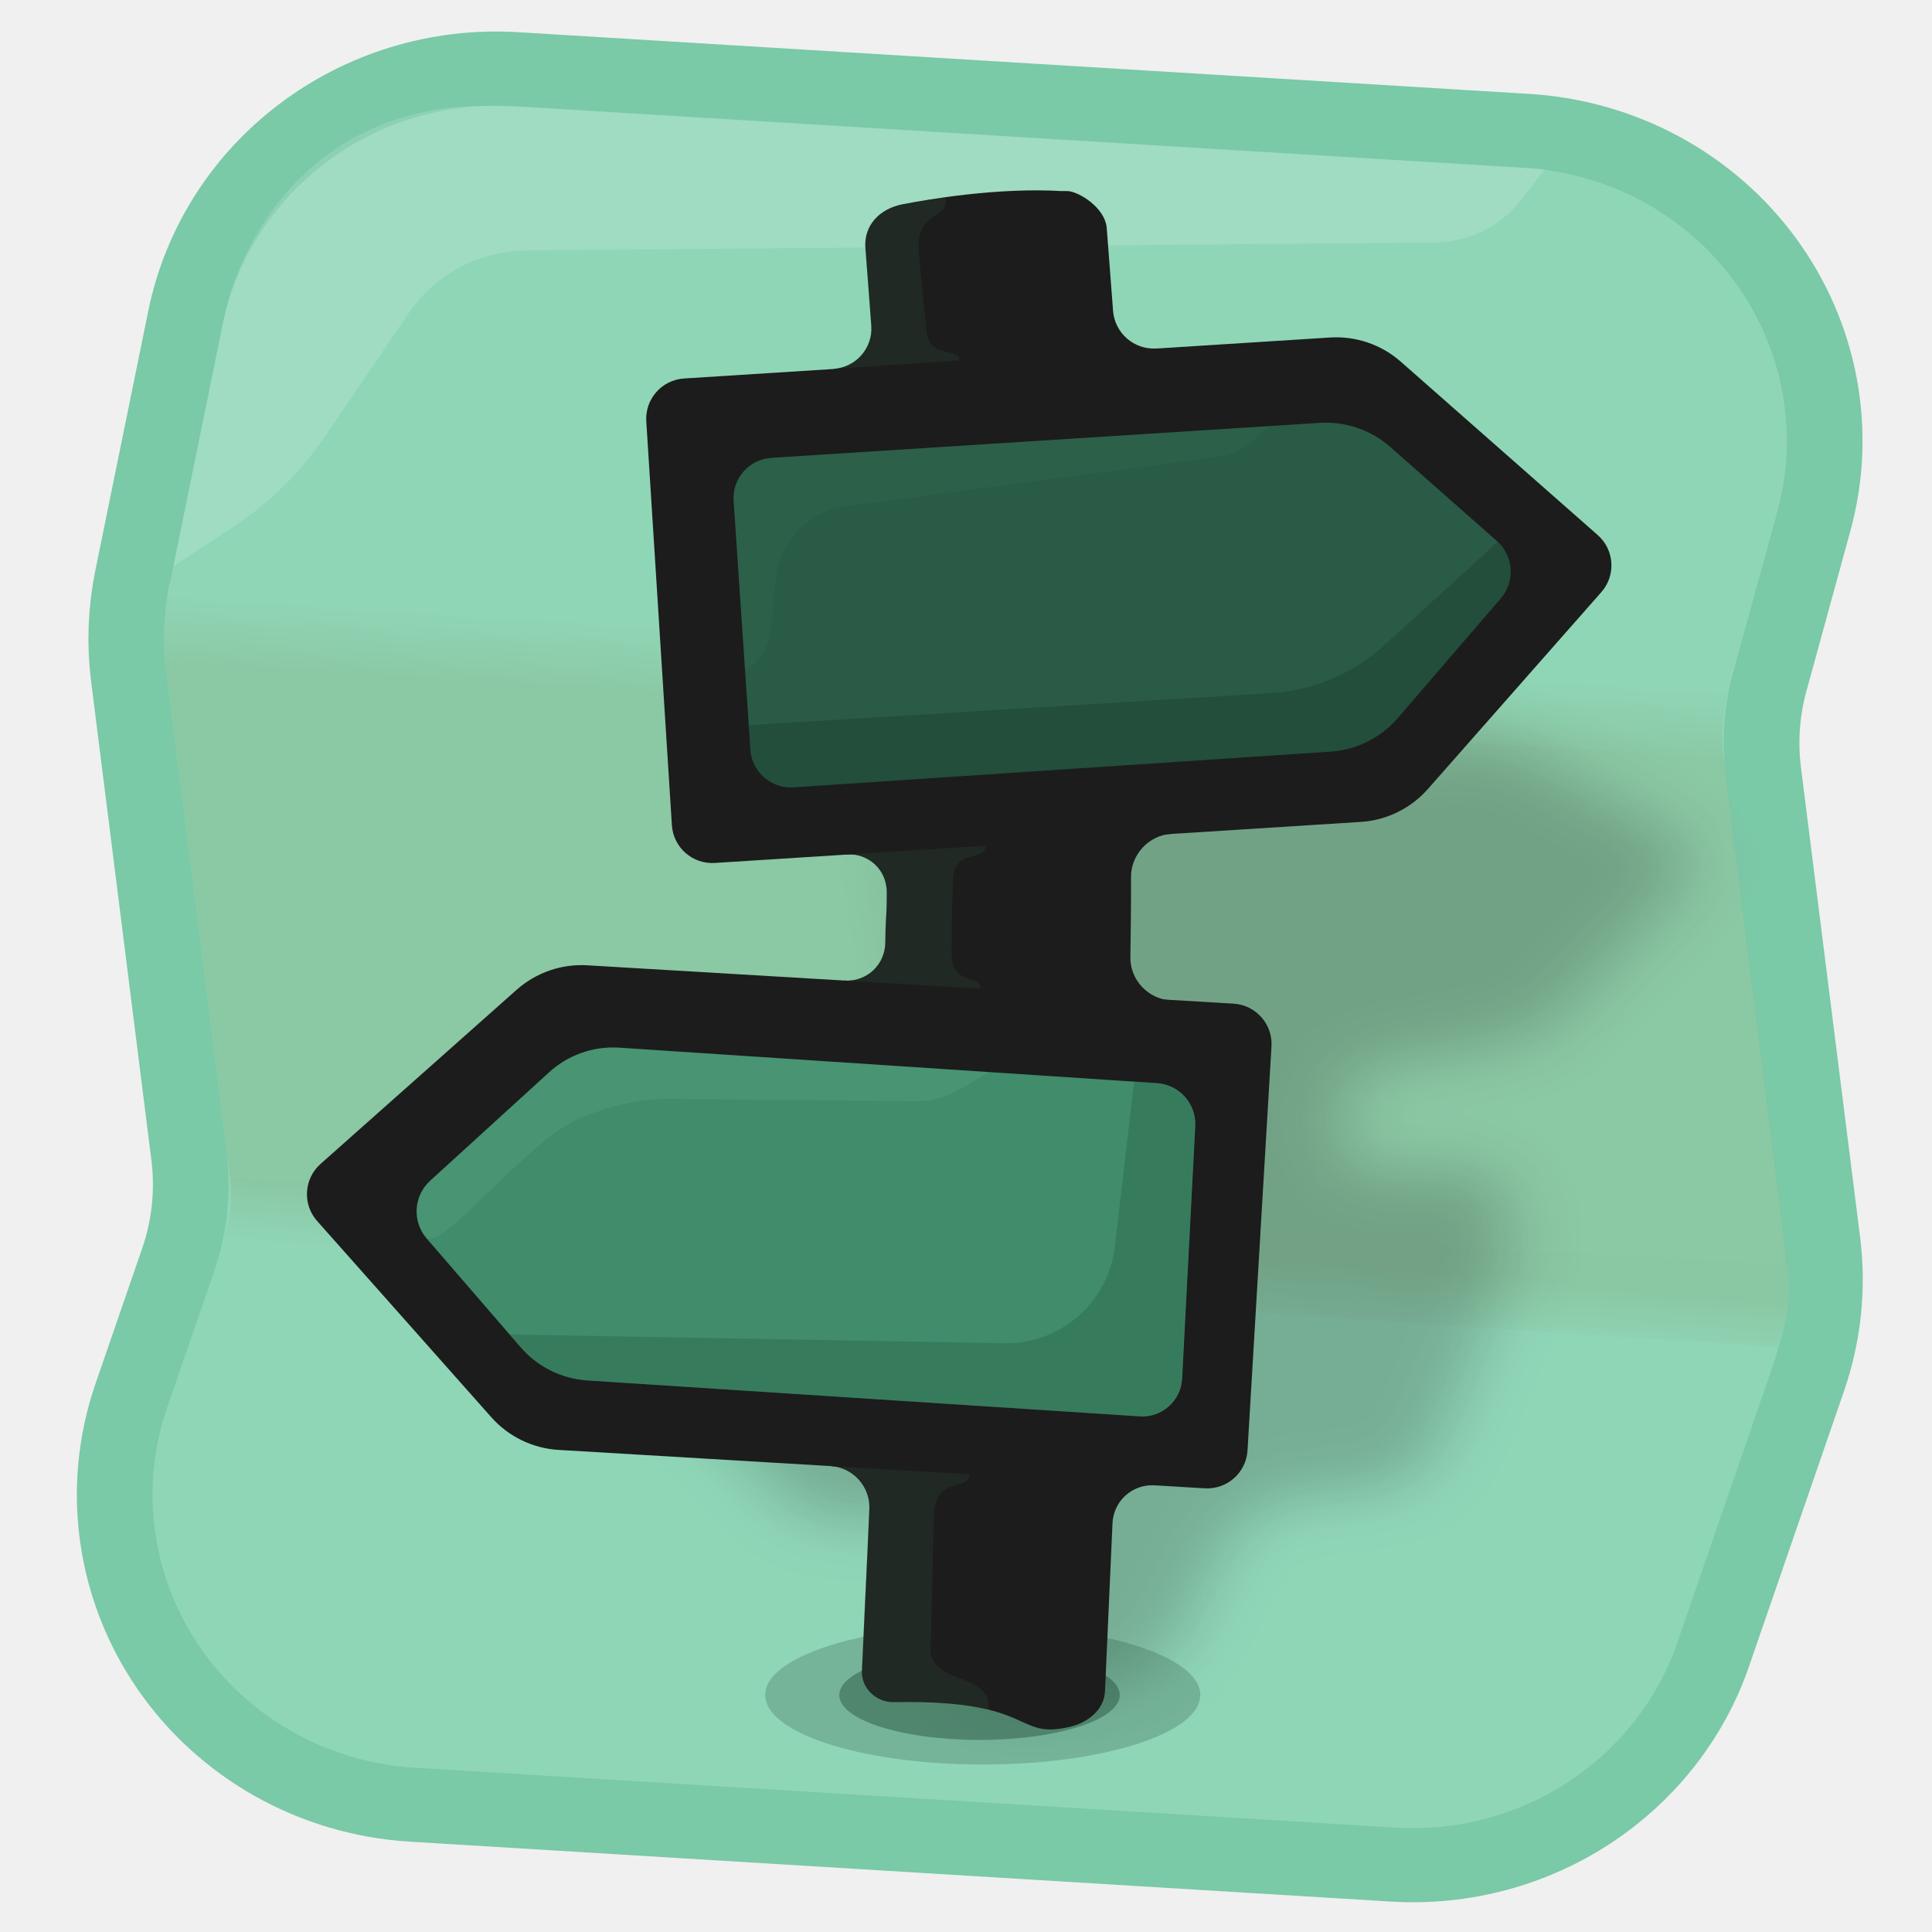
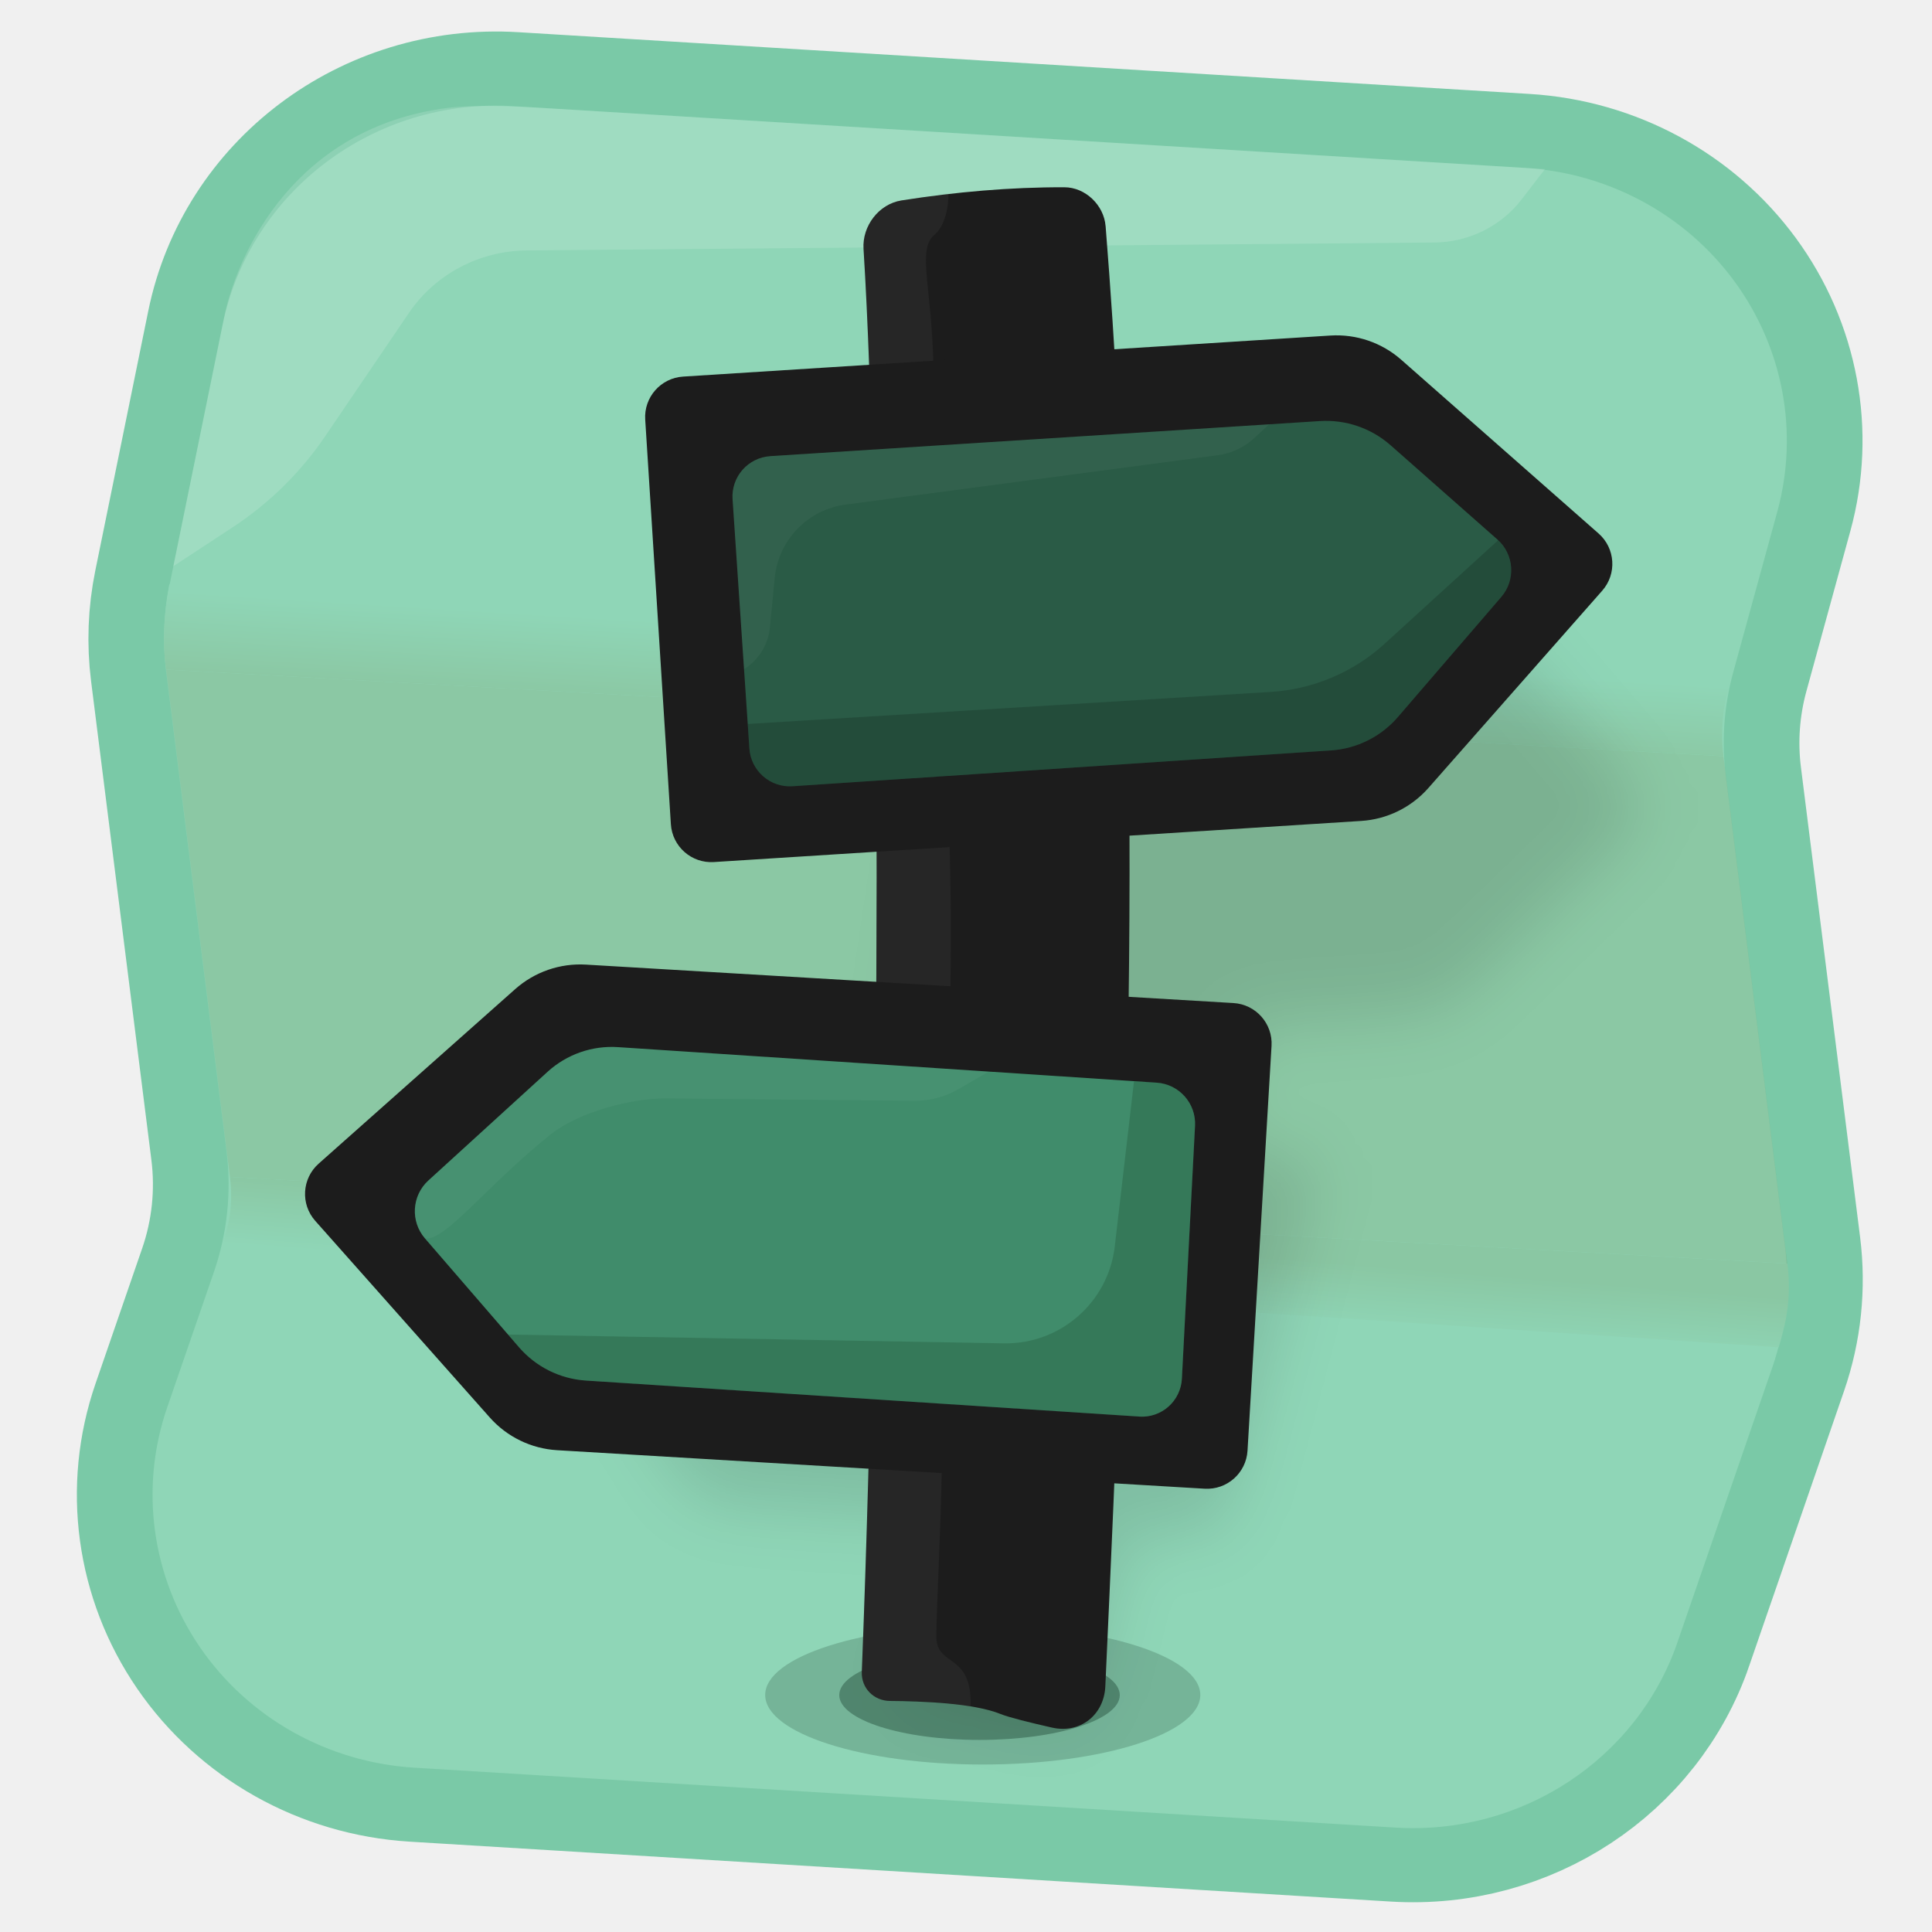
<svg xmlns="http://www.w3.org/2000/svg" width="48" height="48" shape-rendering="auto" version="1.1" viewBox="0 0 48 48">
  <defs>
-     <filter id="c" x="-.129" y="-.08" width="1.258" height="1.16" color-interpolation-filters="sRGB">
-       <feGaussianBlur stdDeviation="1.335" />
-     </filter>
    <linearGradient id="a" x1="6.428" x2="6.285" y1="29.483" y2="31.251" gradientUnits="userSpaceOnUse">
      <stop stop-color="#8ac7a3" offset="0" />
      <stop stop-color="#8fd6b7" offset="1" />
    </linearGradient>
    <linearGradient id="b" x1="5.691" x2="5.818" y1="16.583" y2="14.567" gradientUnits="userSpaceOnUse">
      <stop stop-color="#8bc8a4" offset="0" />
      <stop stop-color="#8fd6b7" offset="1" />
    </linearGradient>
+     <filter id="c" x="-.074" y="-.065" width="1.148" height="1.13" color-interpolation-filters="sRGB">
+       <feGaussianBlur stdDeviation="0.807" />
+     </filter>
  </defs>
-   <g display="none">
-     <rect width="48" height="48" fill="#112119" stop-color="#000000" />
-   </g>
  <g transform="translate(.45956 -.31933)">
    <path transform="matrix(.99096 0 0 .97045 -.40411 .98984)" d="m42 41.353 2.38-7.042a7 7 95.821 0 0 0.316-3.098l-1.483-12.026a7 7 94.001 0 1 0.187-2.672l1.103-4.105a7 7 54.301 0 0-6.325-8.802l-25.356-1.581a7 7 142.43 0 0-7.3 5.615l-1.328 6.647a7 7 92.134 0 0-0.083 2.228l1.512 12.259a7 7 95.821 0 1-0.316 3.098l-1.17 3.463a7 7 56.12 0 0 6.196 9.227l24.601 1.534a7 7 146.12 0 0 7.067-4.745z" fill="#8fd6b7" stroke="#6dc59f" stroke-opacity=".896" stroke-width="3.795" style="paint-order:stroke fill markers" />
    <g transform="matrix(.99096 0 0 .97045 -.40411 .94875)">
      <path d="m4.107 16.493 1.602 12.99 39.046 2.218-1.602-12.99z" fill="#6f5610" fill-opacity=".113" />
      <path d="m5.71 29.483 39.046 2.218c0.111 0.902-0.04 1.537-0.218 2.143l-39.003-2.645c0.127-0.47 0.267-0.919 0.175-1.717z" fill="url(#a)" stroke-width="2.638" style="-inkscape-stroke:none" />
      <path d="m4.107 16.493 39.046 2.218c-0.069-0.579-0.033-1.157 0.121-1.733l-39.086-2.665c-0.15 0.806-0.17 1.528-0.081 2.18z" fill="url(#b)" stroke-width="2.638" style="-inkscape-stroke:none" />
    </g>
    <path transform="matrix(.99096 0 0 .97045 -.40411 .94875)" d="m4.29 13.847 1.479-0.991a8.417 8.417 134.9 0 0 2.325-2.332l2.104-3.164a3.58 3.58 151.56 0 1 2.949-1.597l22.759-0.203a2.767 2.767 153.26 0 0 2.184-1.1l0.587-0.778-24.803-1.547c-0.751-0.047-1.975-0.119-2.72-0.02-3.807 0.508-5.223 3.676-5.573 5.268z" fill="#fff" fill-opacity=".148" style="paint-order:stroke fill markers" />
  </g>
  <g>
-     <path transform="matrix(.852 -.089823 -.21771 .63769 20.142 16.12)" d="m13.27 3.197c-0.069-0.016-0.139-0.025-0.206-0.026-1.476-0.017-2.34 0.314-3.198 0.772-0.4 0.213-0.515 0.853-0.319 1.416 0.04 0.116 0.08 0.229 0.117 0.341 0.278 0.844-0.095 1.581-0.841 1.643l-2.685 0.222c-0.768 0.063-1.129 0.816-0.808 1.684l3.494 9.429c0.321 0.868 1.202 1.517 1.969 1.454l2.804-0.23c0.611-0.05 1.285 0.473 1.499 1.167 0.094 0.303 0.186 0.607 0.278 0.909 0.207 0.68-0.141 1.199-0.769 1.163l-4.311-0.249c-0.891-0.052-1.37 0.978-1.827 1.596l-3.943 3.515c-0.616 0.55-0.665 1.499-0.112 2.119l3.662 4.106c0.642 0.719 1.543 1.155 2.502 1.213l3.388 0.205c1.068 0.065 1.848 0.979 1.742 2.043-0.12 1.197-0.241 2.392-0.362 3.588-0.111 1.09 0.882 1.978 1.977 1.978l2.045 1.25e-4c1.096 0 1.852-0.89 1.979-1.978 0.13-1.116 0.256-2.233 0.379-3.353 0.109-0.993 1.003-1.751 2-1.691l1.828 0.11c0.827 0.05 1.532-0.581 1.577-1.407l0.381-7.184-1.522-0.26c0.583 0.095 1.106 0.184 1.522 0.26l-0.64-2.2c-0.254-0.869-1.227-1.77-2.03-1.817l-2.122-0.121c-0.596-0.035-1.233-0.585-1.429-1.23-0.159-0.525-0.321-1.051-0.486-1.578-0.252-0.805 0.11-1.505 0.818-1.563l3.069-0.254c0.89-0.073 1.595-0.544 1.961-1.307l2.089-4.358c0.316-0.659-0.054-1.655-0.825-2.223l-5.098-3.765c-0.893-0.659-1.896-0.99-2.785-0.916l-3.313 0.274c-0.559 0.046-1.258-0.424-1.572-1.048-0.197-0.39-0.425-0.854-0.656-1.367-0.228-0.507-0.738-0.967-1.22-1.078z" fill="#1c1c1c" fill-opacity=".219" filter="url(#c)" stroke-width="2.765" style="mix-blend-mode:normal" />
+     <path d="m32.283 12.925c-0.983-0.003-1.986 0.089-3.005 0.254-0.424 0.069-0.815 0.495-0.88 0.937-0.097 0.652-0.22 1.409-0.363 2.243l-0.73 0.048-2.685 0.179c-0.41 0.027-0.794 0.4-0.858 0.832l-1.154 7.827c-0.064 0.432 0.217 0.761 0.627 0.734l2.985-0.2c-0.17 0.824-0.347 1.667-0.528 2.518l-5.184-0.333c-0.463-0.03-0.959 0.141-1.38 0.474l-4.257 3.377c-0.363 0.288-0.492 0.783-0.29 1.107l2.374 3.804c0.234 0.376 0.625 0.604 1.088 0.634l5.562 0.358c-0.311 1.341-0.623 2.66-0.932 3.931-0.076 0.314 0.101 0.56 0.395 0.562 0.59 0.003 1.513 0.044 1.948 0.252 0.139 0.066 0.511 0.17 0.877 0.263 0.483 0.123 0.993-0.239 1.132-0.795 0.329-1.318 0.654-2.626 0.974-3.93l1.614 0.104c0.399 0.026 0.816-0.304 0.929-0.736l2.054-7.831c0.113-0.432-0.118-0.803-0.518-0.829l-1.15-0.074-0.725-0.047c0.227-1.036 0.448-2.075 0.661-3.117l4.256-0.285c0.476-0.032 0.961-0.262 1.349-0.638l3.936-3.816c0.335-0.325 0.408-0.82 0.163-1.107l-2.878-3.362c-0.284-0.332-0.711-0.501-1.187-0.469l-3.262 0.219-0.706 0.047c0.117-0.79 0.23-1.583 0.335-2.382 0.053-0.405-0.209-0.75-0.589-0.751z" fill-opacity=".115" filter="url(#c)" style="paint-order:normal" />
  </g>
  <g fill="#133426">
    <ellipse cx="24.416" cy="42.111" rx="5.405" ry="1.728" fill-opacity=".212" style="paint-order:stroke fill markers" />
    <ellipse cx="24.336" cy="42.114" rx="3.485" ry="1.114" fill-opacity=".365" style="paint-order:stroke fill markers" />
  </g>
-   <g transform="matrix(.81033 0 0 .81033 -61.252 -14.718)">
-     <path d="m108.31 24.022c-0.335-0.007-0.083-1e-3 -0.126 0.002-1.996-0.126-4.203 0.262-4.92 0.402s-1.191 0.654-1.141 1.337c0.028 0.388 0.155 2.008 0.181 2.394 0.046 0.683-0.474 1.272-1.158 1.315 3.554 0.708 6.792 0.284 9.894-0.625-0.684 0.043-1.276-0.477-1.325-1.16-0.031-0.43-0.16-2.095-0.193-2.528-0.05-0.64-0.876-1.132-1.211-1.139zm-1.421 18.88c-1.493-0.009-3.196 0.341-5.349 1.458 0.684-0.043 1.239 0.475 1.238 1.16-2e-3 0.925-0.035 0.615-0.045 1.54-7e-3 0.685-0.569 1.208-1.252 1.168 2.825 1.198 6.07 1.618 9.989 0.603-0.684-0.041-1.231-0.628-1.223-1.313 0.013-1.228 0.021-1.239 0.019-2.472-8.6e-4 -0.685 0.549-1.274 1.233-1.318-1.497-0.342-2.918-0.826-4.61-0.826zm-2.135 19.748c-1.239-0.013-2.472 0.122-3.697 0.463 0.684 0.041 1.216 0.629 1.187 1.313-0.073 1.708-0.15 3.187-0.228 4.973-0.023 0.521 0.444 0.961 0.966 0.95 4.399-0.085 3.678 1.154 5.396 0.762 0.561-0.128 1.064-0.52 1.09-1.095 0.079-1.728 0.156-3.441 0.23-5.148 0.03-0.684 0.607-1.206 1.291-1.165-2.088-0.595-4.17-1.032-6.236-1.054z" fill="#1c1c1c" stroke-width="3.449" />
-     <path d="m93.596 47.759c-0.793-0.047-1.572 0.223-2.166 0.75l-6.013 5.34c-0.512 0.455-0.559 1.239-0.104 1.751l5.34 6.016c0.527 0.594 1.269 0.954 2.062 1.001l19.811 1.178c0.684 0.041 1.271-0.48 1.312-1.164l0.735-12.384c0.041-0.684-0.481-1.271-1.165-1.312l-1.969-0.117z" fill="#1c1c1c" />
-     <path transform="matrix(-1.2306 -.155 .155 -1.2306 128.03 75.494)" d="m15.399 9.36 13.656-0.825a2.388 2.388 19.27 0 1 1.741 0.609l2.637 2.374a1.027 1.027 86.232 0 1 0.094 1.43l-2.582 3.027a2.349 2.349 153.53 0 1-1.647 0.82l-13.295 0.791a1.014 1.014 41.197 0 1-1.071-0.938l-0.458-6.231a0.987 0.987 131.17 0 1 0.925-1.058z" fill="#408c6b" style="paint-order:stroke fill markers" />
-     <path transform="matrix(-1.2306 -.155 .155 -1.2306 128.03 75.494)" d="m29.299 16.795c0.637-0.038 1.231-0.334 1.646-0.82l2.583-3.027c0.362-0.424 0.32-1.058-0.095-1.431-0.505-0.012-1.343 1.481-2.763 2.941-0.603 0.62-1.859 1.133-2.72 1.232l-6.072 0.705a2.12 2.12 158.06 0 0-1.039 0.419l-0.691 0.525z" fill="#8fd6b7" opacity=".107" style="paint-order:stroke fill markers" />
-     <path d="m117.31 43.363c0.793-0.05 1.533-0.413 2.058-1.009l5.318-6.036c0.453-0.514 0.403-1.298-0.111-1.75l-6.038-5.316c-0.596-0.525-1.376-0.791-2.169-0.741l-5.436 0.345-9.894 0.627-4.475 0.284c-0.684 0.043-1.203 0.633-1.159 1.316l0.785 12.379c0.043 0.684 0.633 1.203 1.316 1.159" fill="#1c1c1c" />
-     <path transform="matrix(1.2403 0 0 1.2403 79.698 20.176)" d="m15.752 9.695 13.557-0.865a2.41 2.41 18.886 0 1 1.748 0.598l2.632 2.322a1.012 1.012 86.074 0 1 0.097 1.419l-2.55 2.962a2.387 2.387 153.46 0 1-1.65 0.824l-13.284 0.884a1.001 1.001 41.167 0 1-1.065-0.931l-0.415-6.151a0.996 0.996 131.25 0 1 0.931-1.061z" fill="#2a5b46" style="paint-order:stroke fill markers" />
-     <path transform="translate(84 23.594)" d="m30.497 7.634-15.262 0.973c-0.683 0.044-1.2 0.634-1.154 1.316l0.352 5.203a1.712 1.712 120.88 0 0 0.796-1.331l0.142-1.463a2.508 2.508 134 0 1 2.166-2.243l11.387-1.51a2.05 2.05 154.82 0 0 1.124-0.528z" fill="#408c6b" opacity=".099" style="paint-order:stroke fill markers" />
-     <path d="m110.36 51.324-0.589 5.058a3.355 3.355 0 0 1-3.392 2.965l-15.172-0.269 0.334 0.388a2.961 2.961 0 0 0 2.047 1.02l16.934 1.102a1.224 1.224 0 0 0 1.303-1.158l0.402-7.74a1.258 1.258 0 0 0-1.173-1.32z" fill="#1a4231" fill-opacity=".231" style="paint-order:stroke fill markers" />
-     <path d="m121.51 34.774-3.471 3.166a5.69 5.69 0 0 1-3.484 1.475l-16.006 0.981 0.051 0.751a1.242 1.242 0 0 0 1.32 1.156l16.478-1.097a2.96 2.96 0 0 0 2.047-1.022l3.161-3.673a1.255 1.255 0 0 0-0.097-1.737z" fill="#133426" fill-opacity=".326" style="paint-order:stroke fill markers" />
-     <path d="m104.57 24.21c-0.128 0.023-1.226 0.2-1.313 0.217-0.717 0.14-1.191 0.654-1.141 1.337 0.028 0.388 0.155 2.008 0.181 2.394 0.046 0.683-0.474 1.272-1.158 1.315l3.858-0.259c0-0.439-0.911 0.003-1-0.92-0.045-0.462-0.185-1.649-0.239-2.441-0.086-1.259 0.952-0.929 0.811-1.644zm-3.036 20.151c0.684-0.043 1.239 0.475 1.238 1.16-2e-3 0.925-0.035 0.615-0.045 1.54-7e-3 0.685-0.569 1.208-1.252 1.168 1.691 0.1 2.487 0.147 4.177 0.246 3e-3 -0.474-0.885-0.053-0.886-1.086-2e-3 -1.034 0.04-2.244 0.04-2.244 0.024-0.989 0.985-0.537 1.002-1.051-1.815 0.115-2.379 0.149-4.273 0.267zm-0.483 18.752c0.732 0.043 1.216 0.629 1.187 1.313-0.073 1.708-0.15 3.187-0.228 4.973-0.023 0.521 0.445 0.954 0.967 0.95 0.416-0.004 1.349-0.09 2.922 0.235 0.1-1.183-1.81-0.745-1.776-1.895 0.035-1.15 0.078-3.494 0.103-4.094 0.049-1.201 1.078-0.7 1.081-1.229z" fill="#315e47" fill-opacity=".206" stroke-width="3.449" />
+   <g transform="matrix(.81198 0 0 .81198 6.7664 4.344)">
+     <g>
+       <path d="m25.496 1.568c1.238 15.516 0.678 29.751-0.009 44.683-0.041 0.88-0.774 1.454-1.634 1.259-0.652-0.148-1.317-0.311-1.574-0.416-0.808-0.329-2.382-0.394-3.379-0.399-0.497-0.003-0.883-0.392-0.864-0.889 0.599-15.359 0.593-34.915 0.053-43.541-0.044-0.699 0.468-1.373 1.16-1.482 1.663-0.261 3.325-0.408 4.987-0.403 0.643 0.002 1.208 0.548 1.259 1.188z" fill="#1c1c1c" style="paint-order:normal" />
+       <path d="m19.25 0.783c-0.692 0.109-1.204 0.783-1.16 1.482 0.54 8.626 0.544 28.182-0.055 43.541-0.019 0.497 0.368 0.886 0.865 0.889 0.412 0.002 1.006-0.05 2.464 0.166 0.054-1.661-1.043-1.186-1.046-2.13-0.002-0.793 0.128-3.053 0.163-5.022 0.07-3.938 0.264-12.515 0.281-16.365s-0.444-12.677-0.535-17.494c-0.045-2.408-0.509-3.572 0.034-4.017 0.326-0.267 0.432-0.878 0.425-1.247-0.425 0.056-1.1 0.143-1.437 0.196z" fill="#9c9c9c" fill-opacity=".082" style="mix-blend-mode:lighten" />
+     </g>
+     <g>
+       <path d="m9.596 24.165c-0.793-0.047-1.572 0.223-2.166 0.75l-6.013 5.34c-0.512 0.455-0.559 1.239-0.104 1.751l5.34 6.016c0.527 0.594 1.269 0.954 2.062 1.001l19.811 1.178c0.684 0.041 1.271-0.48 1.312-1.164l0.735-12.384c0.041-0.684-0.481-1.271-1.165-1.312l-1.969-0.117z" fill="#1c1c1c" />
+       <path transform="matrix(-1.2306 -.155 .155 -1.2306 44.027 51.899)" d="m15.399 9.36 13.656-0.825a2.388 2.388 19.27 0 1 1.741 0.609l2.637 2.374a1.027 1.027 86.232 0 1 0.094 1.43l-2.582 3.027a2.349 2.349 153.53 0 1-1.647 0.82l-13.295 0.791a1.014 1.014 41.197 0 1-1.071-0.938l-0.458-6.231a0.987 0.987 131.17 0 1 0.925-1.058z" fill="#408c6b" style="paint-order:stroke fill markers" />
+       <path transform="matrix(-1.2306 -.155 .155 -1.2306 44.027 51.899)" d="m29.299 16.795c0.637-0.038 1.231-0.334 1.646-0.82l2.583-3.027c0.362-0.424 0.32-1.058-0.095-1.431-0.505-0.012-1.343 1.481-2.763 2.941-0.603 0.62-1.859 1.133-2.72 1.232l-6.072 0.705a2.12 2.12 158.06 0 0-1.039 0.419l-0.691 0.525z" fill="#fff" fill-opacity=".04" style="mix-blend-mode:lighten;paint-order:stroke fill markers" />
+       <path d="m26.365 27.73-0.589 5.058a3.355 3.355 0 0 1-3.392 2.965l-15.172-0.269 0.334 0.388a2.961 2.961 0 0 0 2.047 1.02l16.934 1.102a1.224 1.224 0 0 0 1.303-1.158l0.402-7.74a1.258 1.258 0 0 0-1.173-1.32z" fill="#0f0f0f" fill-opacity=".18" style="mix-blend-mode:overlay;paint-order:stroke fill markers" />
+     </g>
+     <g>
+       <path d="m33.315 19.769c0.793-0.05 1.533-0.413 2.058-1.009l5.318-6.036c0.453-0.514 0.403-1.298-0.111-1.75l-6.038-5.316c-0.596-0.525-1.376-0.791-2.169-0.741l-5.436 0.345-9.894 0.627-4.475 0.284c-0.684 0.043-1.203 0.633-1.159 1.316l0.785 12.379c0.043 0.684 0.633 1.203 1.316 1.159" fill="#1c1c1c" />
+       <path transform="matrix(1.2403 0 0 1.2403 -4.3022 -3.418)" d="m15.752 9.695 13.557-0.865a2.41 2.41 18.886 0 1 1.748 0.598l2.632 2.322a1.012 1.012 86.074 0 1 0.097 1.419l-2.55 2.962a2.387 2.387 153.46 0 1-1.65 0.824l-13.284 0.884a1.001 1.001 41.167 0 1-1.065-0.931l-0.415-6.151a0.996 0.996 131.25 0 1 0.931-1.061z" fill="#2a5b46" style="paint-order:stroke fill markers" />
+       <path d="m30.497 7.634-15.262 0.973c-0.683 0.044-1.2 0.634-1.154 1.316l0.352 5.203a1.712 1.712 120.88 0 0 0.796-1.331l0.142-1.463a2.508 2.508 134 0 1 2.166-2.243l11.387-1.51a2.05 2.05 154.82 0 0 1.124-0.528z" fill="#fff" fill-opacity=".04" style="mix-blend-mode:lighten;paint-order:stroke fill markers" />
+       <path d="m37.506 11.18-3.471 3.166a5.69 5.69 0 0 1-3.484 1.475l-16.006 0.981 0.051 0.751a1.242 1.242 0 0 0 1.32 1.156l16.478-1.097a2.96 2.96 0 0 0 2.047-1.022l3.161-3.673a1.255 1.255 0 0 0-0.097-1.737z" fill="#0f0f0f" fill-opacity=".18" style="mix-blend-mode:overlay;paint-order:stroke fill markers" />
+     </g>
  </g>
  <g display="none" fill="none" stroke-linecap="round" stroke-linejoin="round">
    <circle cx="24" cy="24" r="24" image-rendering="auto" opacity=".594" stop-color="#000000" stroke="#cec3ff" stroke-width=".1" />
    <ellipse cx="24" cy="24" rx="16.501" ry="16.5" display="inline" opacity=".25" stop-color="#000000" stroke="#cec3ff" stroke-width=".1" />
    <g stroke="#b3a3ff">
      <ellipse cx="24" cy="24" rx="19.5" ry="19.495" display="inline" opacity=".594" stop-color="#000000" stroke-width=".19" />
      <path d="m0 0 48 48" opacity=".594" stop-color="#000000" stroke-width=".1" />
      <path d="m48 0-48 48" opacity=".594" stop-color="#000000" stroke-width=".1" />
    </g>
  </g>
  <g display="none">
    <path d="m0 0v48h48v-48zm24 4.505c11.017 4.318e-4 19.5 8.478 19.5 19.495-4.32e-4 11.017-8.482 19.495-19.5 19.495-11.017-4.32e-4 -19.5-8.478-19.5-19.495 4.32e-4 -11.017 8.482-19.495 19.5-19.495z" fill="#ecf8e3" stop-color="#000000" />
  </g>
</svg>
